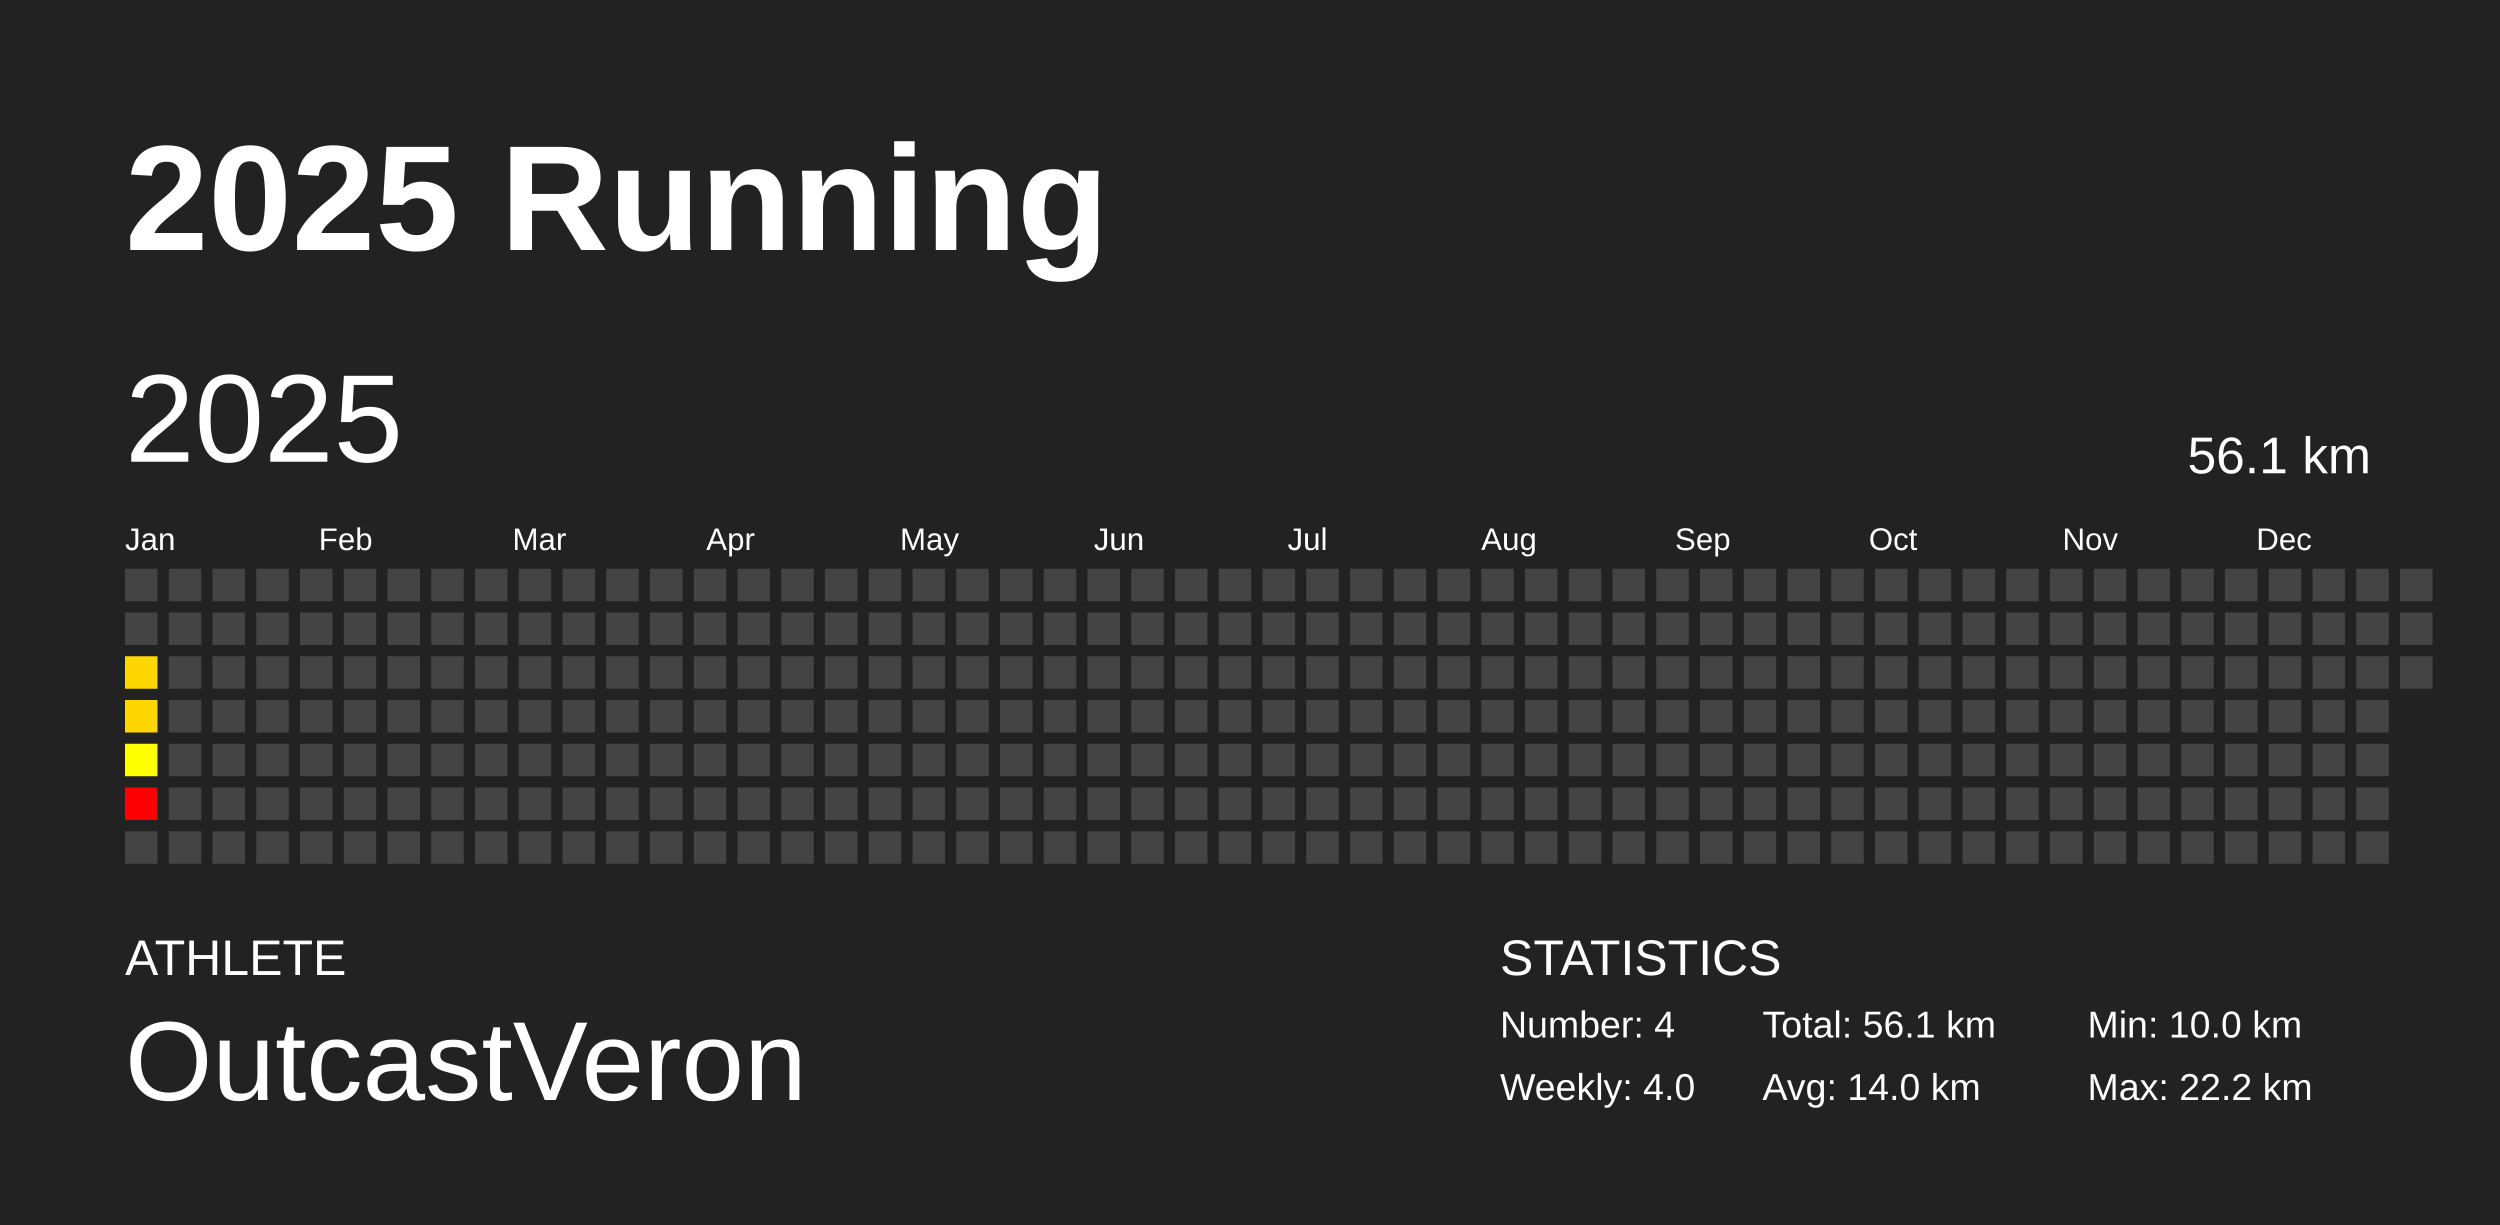
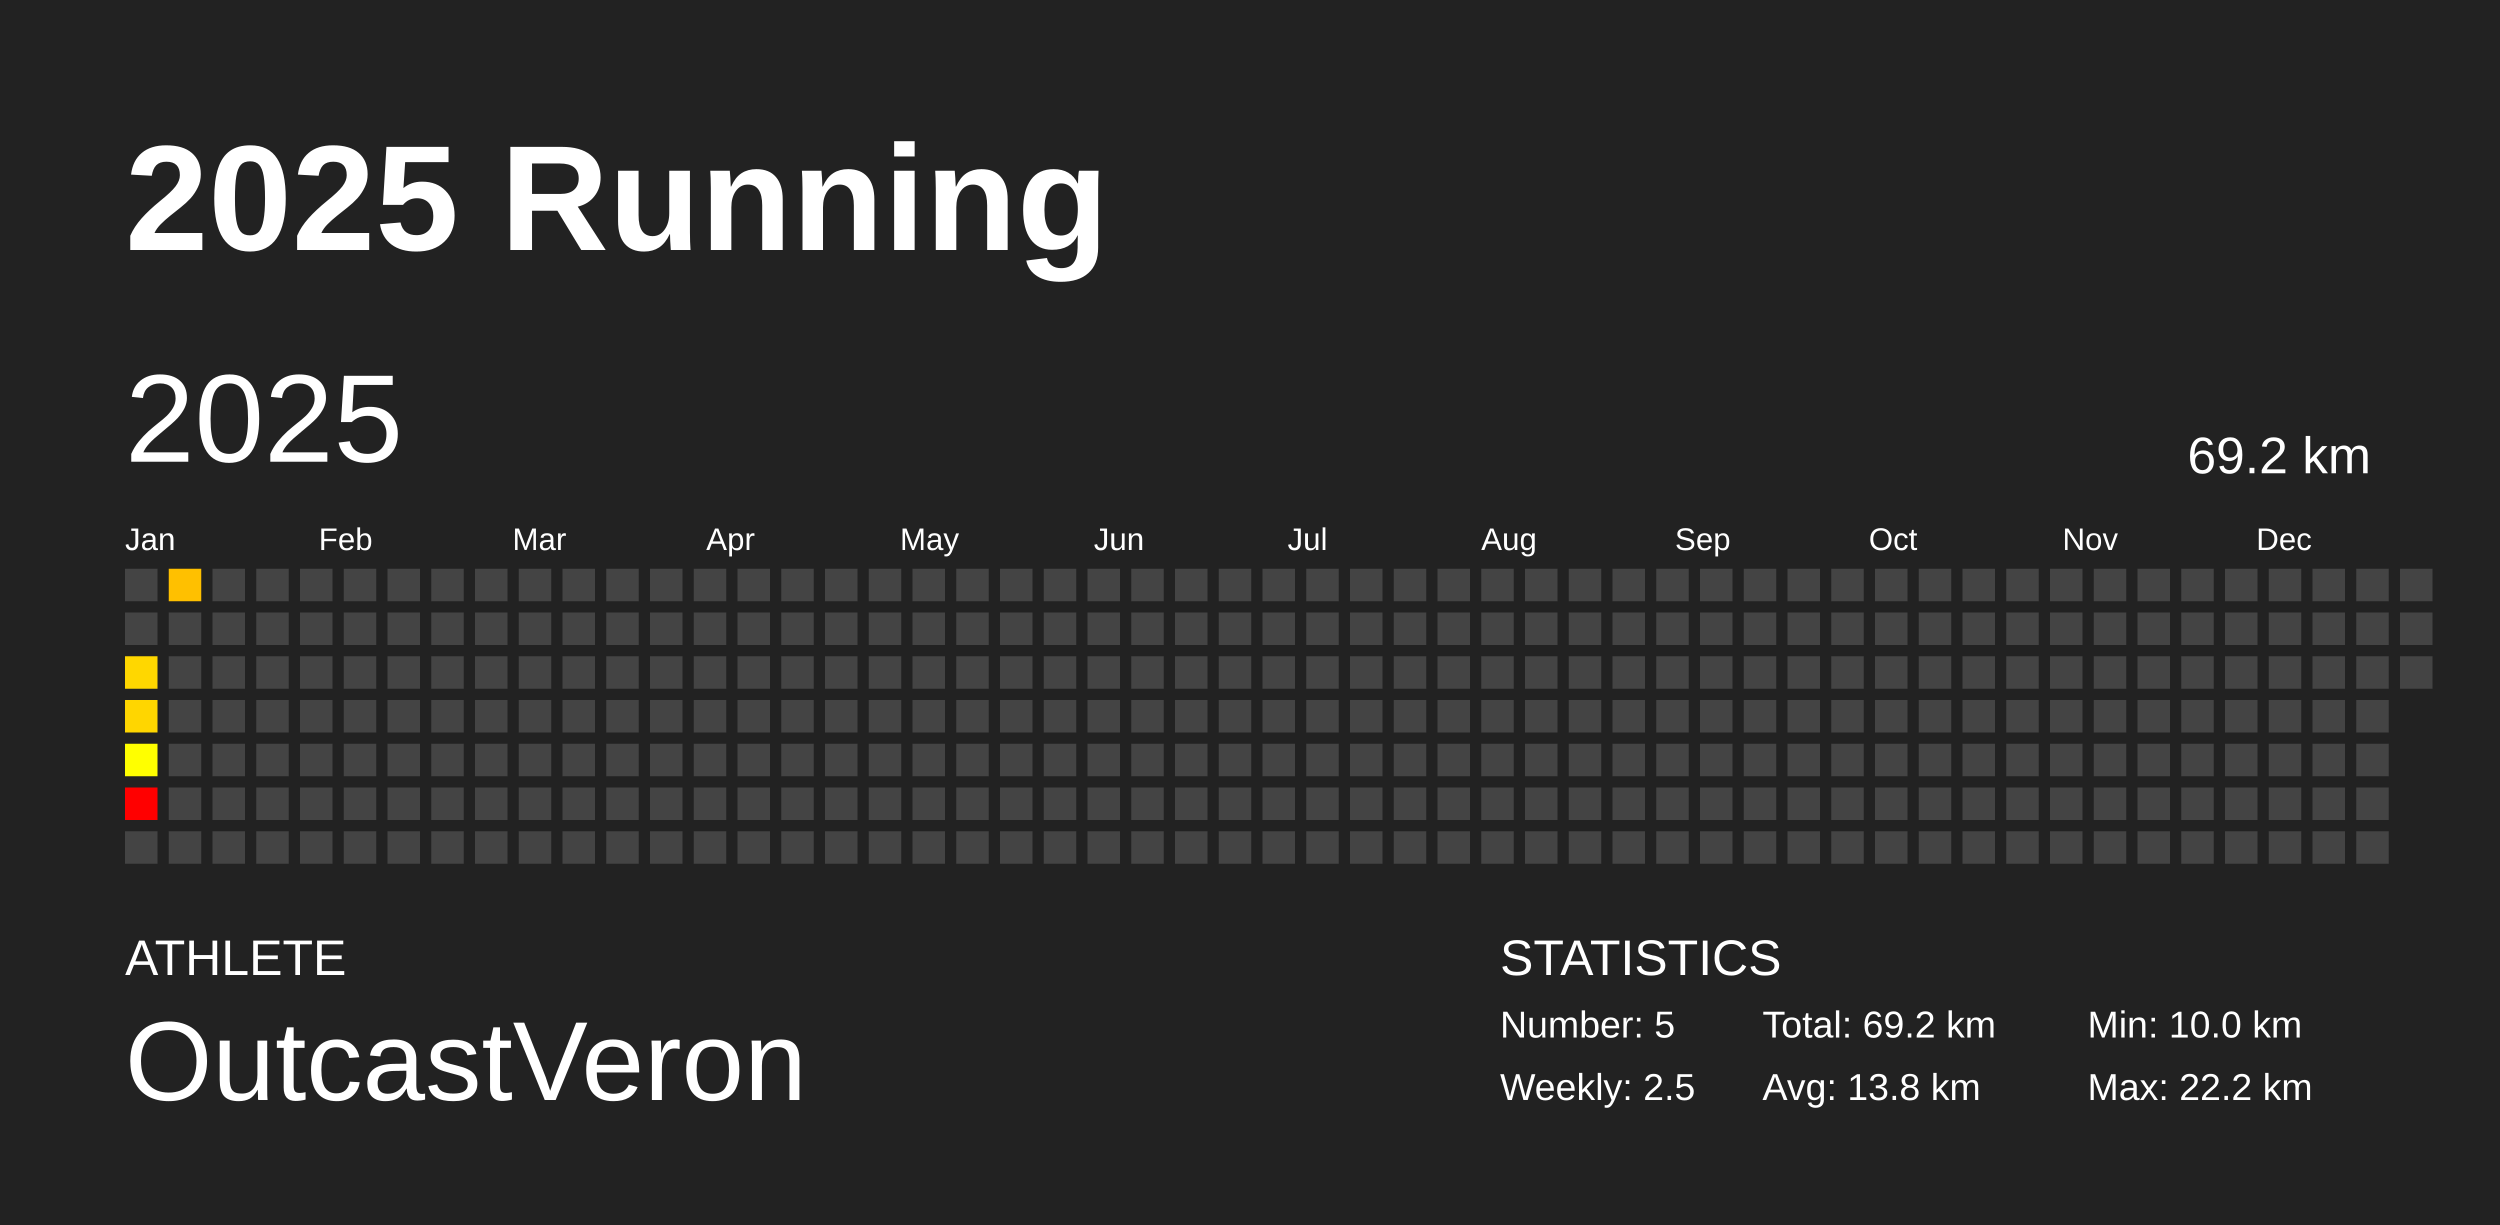
<svg xmlns="http://www.w3.org/2000/svg" baseProfile="full" height="98mm" version="1.1" viewBox="0,0,200,98" width="200mm">
  <defs />
  <rect fill="#222222" height="98" width="200" x="0" y="0" />
  <text fill="#FFFFFF" style="font-size:12px; font-family:Arial; font-weight:bold;" x="10" y="20">2025 Running</text>
  <text fill="#FFFFFF" style="font-size:4px; font-family:Arial" x="10" y="78">ATHLETE</text>
  <text fill="#FFFFFF" style="font-size:9px; font-family:Arial" x="10" y="88">OutcastVeron</text>
  <text fill="#FFFFFF" style="font-size:4px; font-family:Arial" x="120" y="78">STATISTICS</text>
-   <text fill="#FFFFFF" style="font-size:3px; font-family:Arial" x="120" y="83">Number: 4</text>
-   <text fill="#FFFFFF" style="font-size:3px; font-family:Arial" x="120" y="88">Weekly: 4.0</text>
-   <text fill="#FFFFFF" style="font-size:3px; font-family:Arial" x="141" y="83">Total: 56.1 km</text>
-   <text fill="#FFFFFF" style="font-size:3px; font-family:Arial" x="141" y="88">Avg: 14.0 km</text>
+   <text fill="#FFFFFF" style="font-size:3px; font-family:Arial" x="120" y="83">Number: 5</text>
+   <text fill="#FFFFFF" style="font-size:3px; font-family:Arial" x="120" y="88">Weekly: 2.5</text>
+   <text fill="#FFFFFF" style="font-size:3px; font-family:Arial" x="141" y="83">Total: 69.2 km</text>
+   <text fill="#FFFFFF" style="font-size:3px; font-family:Arial" x="141" y="88">Avg: 13.8 km</text>
  <text fill="#FFFFFF" style="font-size:3px; font-family:Arial" x="167" y="83">Min: 10.0 km</text>
  <text fill="#FFFFFF" style="font-size:3px; font-family:Arial" x="167" y="88">Max: 22.2 km</text>
  <text dominant-baseline="hanging" fill="#FFFFFF" style="font-size:10.0px; font-family:Arial;" x="10" y="30">2025</text>
-   <text dominant-baseline="hanging" fill="#FFFFFF" style="font-size:4.125px; font-family:Arial;" x="175" y="35">56.1 km</text>
+   <text dominant-baseline="hanging" fill="#FFFFFF" style="font-size:4.125px; font-family:Arial;" x="175" y="35">69.2 km</text>
  <text fill="#FFFFFF" style="font-size:2.5px; font-family:Arial" x="10.0" y="44">Jan</text>
  <text fill="#FFFFFF" style="font-size:2.5px; font-family:Arial" x="25.5" y="44">Feb</text>
  <text fill="#FFFFFF" style="font-size:2.5px; font-family:Arial" x="41.0" y="44">Mar</text>
  <text fill="#FFFFFF" style="font-size:2.5px; font-family:Arial" x="56.5" y="44">Apr</text>
  <text fill="#FFFFFF" style="font-size:2.5px; font-family:Arial" x="72.0" y="44">May</text>
  <text fill="#FFFFFF" style="font-size:2.5px; font-family:Arial" x="87.5" y="44">Jun</text>
  <text fill="#FFFFFF" style="font-size:2.5px; font-family:Arial" x="103.0" y="44">Jul</text>
  <text fill="#FFFFFF" style="font-size:2.5px; font-family:Arial" x="118.5" y="44">Aug</text>
  <text fill="#FFFFFF" style="font-size:2.5px; font-family:Arial" x="134.0" y="44">Sep</text>
  <text fill="#FFFFFF" style="font-size:2.5px; font-family:Arial" x="149.5" y="44">Oct</text>
  <text fill="#FFFFFF" style="font-size:2.5px; font-family:Arial" x="165.0" y="44">Nov</text>
  <text fill="#FFFFFF" style="font-size:2.5px; font-family:Arial" x="180.5" y="44">Dec</text>
  <rect fill="#444444" height="2.6" width="2.6" x="10.0" y="45.5" />
  <rect fill="#444444" height="2.6" width="2.6" x="10.0" y="49.0" />
  <rect fill="#ffd700" height="2.6" width="2.6" x="10.0" y="52.5" />
  <rect fill="#ffd600" height="2.6" width="2.6" x="10.0" y="56.0" />
  <rect fill="#ffff00" height="2.6" width="2.6" x="10.0" y="59.5" />
  <rect fill="red" height="2.6" width="2.6" x="10.0" y="63.0" />
  <rect fill="#444444" height="2.6" width="2.6" x="10.0" y="66.5" />
-   <rect fill="#444444" height="2.6" width="2.6" x="13.5" y="45.5" />
+   <rect fill="#ffc000" height="2.6" width="2.6" x="13.5" y="45.5" />
  <rect fill="#444444" height="2.6" width="2.6" x="13.5" y="49.0" />
  <rect fill="#444444" height="2.6" width="2.6" x="13.5" y="52.5" />
  <rect fill="#444444" height="2.6" width="2.6" x="13.5" y="56.0" />
  <rect fill="#444444" height="2.6" width="2.6" x="13.5" y="59.5" />
  <rect fill="#444444" height="2.6" width="2.6" x="13.5" y="63.0" />
  <rect fill="#444444" height="2.6" width="2.6" x="13.5" y="66.5" />
  <rect fill="#444444" height="2.6" width="2.6" x="17.0" y="45.5" />
  <rect fill="#444444" height="2.6" width="2.6" x="17.0" y="49.0" />
  <rect fill="#444444" height="2.6" width="2.6" x="17.0" y="52.5" />
  <rect fill="#444444" height="2.6" width="2.6" x="17.0" y="56.0" />
  <rect fill="#444444" height="2.6" width="2.6" x="17.0" y="59.5" />
  <rect fill="#444444" height="2.6" width="2.6" x="17.0" y="63.0" />
  <rect fill="#444444" height="2.6" width="2.6" x="17.0" y="66.5" />
  <rect fill="#444444" height="2.6" width="2.6" x="20.5" y="45.5" />
  <rect fill="#444444" height="2.6" width="2.6" x="20.5" y="49.0" />
  <rect fill="#444444" height="2.6" width="2.6" x="20.5" y="52.5" />
  <rect fill="#444444" height="2.6" width="2.6" x="20.5" y="56.0" />
  <rect fill="#444444" height="2.6" width="2.6" x="20.5" y="59.5" />
  <rect fill="#444444" height="2.6" width="2.6" x="20.5" y="63.0" />
  <rect fill="#444444" height="2.6" width="2.6" x="20.5" y="66.5" />
  <rect fill="#444444" height="2.6" width="2.6" x="24.0" y="45.5" />
  <rect fill="#444444" height="2.6" width="2.6" x="24.0" y="49.0" />
  <rect fill="#444444" height="2.6" width="2.6" x="24.0" y="52.5" />
  <rect fill="#444444" height="2.6" width="2.6" x="24.0" y="56.0" />
  <rect fill="#444444" height="2.6" width="2.6" x="24.0" y="59.5" />
  <rect fill="#444444" height="2.6" width="2.6" x="24.0" y="63.0" />
  <rect fill="#444444" height="2.6" width="2.6" x="24.0" y="66.5" />
  <rect fill="#444444" height="2.6" width="2.6" x="27.5" y="45.5" />
  <rect fill="#444444" height="2.6" width="2.6" x="27.5" y="49.0" />
  <rect fill="#444444" height="2.6" width="2.6" x="27.5" y="52.5" />
  <rect fill="#444444" height="2.6" width="2.6" x="27.5" y="56.0" />
  <rect fill="#444444" height="2.6" width="2.6" x="27.5" y="59.5" />
  <rect fill="#444444" height="2.6" width="2.6" x="27.5" y="63.0" />
  <rect fill="#444444" height="2.6" width="2.6" x="27.5" y="66.5" />
  <rect fill="#444444" height="2.6" width="2.6" x="31.0" y="45.5" />
  <rect fill="#444444" height="2.6" width="2.6" x="31.0" y="49.0" />
  <rect fill="#444444" height="2.6" width="2.6" x="31.0" y="52.5" />
  <rect fill="#444444" height="2.6" width="2.6" x="31.0" y="56.0" />
  <rect fill="#444444" height="2.6" width="2.6" x="31.0" y="59.5" />
  <rect fill="#444444" height="2.6" width="2.6" x="31.0" y="63.0" />
  <rect fill="#444444" height="2.6" width="2.6" x="31.0" y="66.5" />
  <rect fill="#444444" height="2.6" width="2.6" x="34.5" y="45.5" />
  <rect fill="#444444" height="2.6" width="2.6" x="34.5" y="49.0" />
  <rect fill="#444444" height="2.6" width="2.6" x="34.5" y="52.5" />
  <rect fill="#444444" height="2.6" width="2.6" x="34.5" y="56.0" />
  <rect fill="#444444" height="2.6" width="2.6" x="34.5" y="59.5" />
  <rect fill="#444444" height="2.6" width="2.6" x="34.5" y="63.0" />
  <rect fill="#444444" height="2.6" width="2.6" x="34.5" y="66.5" />
  <rect fill="#444444" height="2.6" width="2.6" x="38.0" y="45.5" />
  <rect fill="#444444" height="2.6" width="2.6" x="38.0" y="49.0" />
  <rect fill="#444444" height="2.6" width="2.6" x="38.0" y="52.5" />
  <rect fill="#444444" height="2.6" width="2.6" x="38.0" y="56.0" />
  <rect fill="#444444" height="2.6" width="2.6" x="38.0" y="59.5" />
  <rect fill="#444444" height="2.6" width="2.6" x="38.0" y="63.0" />
  <rect fill="#444444" height="2.6" width="2.6" x="38.0" y="66.5" />
  <rect fill="#444444" height="2.6" width="2.6" x="41.5" y="45.5" />
  <rect fill="#444444" height="2.6" width="2.6" x="41.5" y="49.0" />
  <rect fill="#444444" height="2.6" width="2.6" x="41.5" y="52.5" />
  <rect fill="#444444" height="2.6" width="2.6" x="41.5" y="56.0" />
  <rect fill="#444444" height="2.6" width="2.6" x="41.5" y="59.5" />
  <rect fill="#444444" height="2.6" width="2.6" x="41.5" y="63.0" />
  <rect fill="#444444" height="2.6" width="2.6" x="41.5" y="66.5" />
  <rect fill="#444444" height="2.6" width="2.6" x="45.0" y="45.5" />
  <rect fill="#444444" height="2.6" width="2.6" x="45.0" y="49.0" />
  <rect fill="#444444" height="2.6" width="2.6" x="45.0" y="52.5" />
  <rect fill="#444444" height="2.6" width="2.6" x="45.0" y="56.0" />
  <rect fill="#444444" height="2.6" width="2.6" x="45.0" y="59.5" />
  <rect fill="#444444" height="2.6" width="2.6" x="45.0" y="63.0" />
  <rect fill="#444444" height="2.6" width="2.6" x="45.0" y="66.5" />
  <rect fill="#444444" height="2.6" width="2.6" x="48.5" y="45.5" />
  <rect fill="#444444" height="2.6" width="2.6" x="48.5" y="49.0" />
  <rect fill="#444444" height="2.6" width="2.6" x="48.5" y="52.5" />
  <rect fill="#444444" height="2.6" width="2.6" x="48.5" y="56.0" />
  <rect fill="#444444" height="2.6" width="2.6" x="48.5" y="59.5" />
  <rect fill="#444444" height="2.6" width="2.6" x="48.5" y="63.0" />
  <rect fill="#444444" height="2.6" width="2.6" x="48.5" y="66.5" />
  <rect fill="#444444" height="2.6" width="2.6" x="52.0" y="45.5" />
  <rect fill="#444444" height="2.6" width="2.6" x="52.0" y="49.0" />
  <rect fill="#444444" height="2.6" width="2.6" x="52.0" y="52.5" />
  <rect fill="#444444" height="2.6" width="2.6" x="52.0" y="56.0" />
  <rect fill="#444444" height="2.6" width="2.6" x="52.0" y="59.5" />
  <rect fill="#444444" height="2.6" width="2.6" x="52.0" y="63.0" />
  <rect fill="#444444" height="2.6" width="2.6" x="52.0" y="66.5" />
  <rect fill="#444444" height="2.6" width="2.6" x="55.5" y="45.5" />
  <rect fill="#444444" height="2.6" width="2.6" x="55.5" y="49.0" />
  <rect fill="#444444" height="2.6" width="2.6" x="55.5" y="52.5" />
  <rect fill="#444444" height="2.6" width="2.6" x="55.5" y="56.0" />
  <rect fill="#444444" height="2.6" width="2.6" x="55.5" y="59.5" />
  <rect fill="#444444" height="2.6" width="2.6" x="55.5" y="63.0" />
  <rect fill="#444444" height="2.6" width="2.6" x="55.5" y="66.5" />
  <rect fill="#444444" height="2.6" width="2.6" x="59.0" y="45.5" />
  <rect fill="#444444" height="2.6" width="2.6" x="59.0" y="49.0" />
  <rect fill="#444444" height="2.6" width="2.6" x="59.0" y="52.5" />
  <rect fill="#444444" height="2.6" width="2.6" x="59.0" y="56.0" />
  <rect fill="#444444" height="2.6" width="2.6" x="59.0" y="59.5" />
  <rect fill="#444444" height="2.6" width="2.6" x="59.0" y="63.0" />
  <rect fill="#444444" height="2.6" width="2.6" x="59.0" y="66.5" />
  <rect fill="#444444" height="2.6" width="2.6" x="62.5" y="45.5" />
  <rect fill="#444444" height="2.6" width="2.6" x="62.5" y="49.0" />
  <rect fill="#444444" height="2.6" width="2.6" x="62.5" y="52.5" />
  <rect fill="#444444" height="2.6" width="2.6" x="62.5" y="56.0" />
  <rect fill="#444444" height="2.6" width="2.6" x="62.5" y="59.5" />
  <rect fill="#444444" height="2.6" width="2.6" x="62.5" y="63.0" />
  <rect fill="#444444" height="2.6" width="2.6" x="62.5" y="66.5" />
  <rect fill="#444444" height="2.6" width="2.6" x="66.0" y="45.5" />
  <rect fill="#444444" height="2.6" width="2.6" x="66.0" y="49.0" />
  <rect fill="#444444" height="2.6" width="2.6" x="66.0" y="52.5" />
  <rect fill="#444444" height="2.6" width="2.6" x="66.0" y="56.0" />
  <rect fill="#444444" height="2.6" width="2.6" x="66.0" y="59.5" />
  <rect fill="#444444" height="2.6" width="2.6" x="66.0" y="63.0" />
  <rect fill="#444444" height="2.6" width="2.6" x="66.0" y="66.5" />
  <rect fill="#444444" height="2.6" width="2.6" x="69.5" y="45.5" />
  <rect fill="#444444" height="2.6" width="2.6" x="69.5" y="49.0" />
  <rect fill="#444444" height="2.6" width="2.6" x="69.5" y="52.5" />
  <rect fill="#444444" height="2.6" width="2.6" x="69.5" y="56.0" />
  <rect fill="#444444" height="2.6" width="2.6" x="69.5" y="59.5" />
  <rect fill="#444444" height="2.6" width="2.6" x="69.5" y="63.0" />
  <rect fill="#444444" height="2.6" width="2.6" x="69.5" y="66.5" />
  <rect fill="#444444" height="2.6" width="2.6" x="73.0" y="45.5" />
  <rect fill="#444444" height="2.6" width="2.6" x="73.0" y="49.0" />
  <rect fill="#444444" height="2.6" width="2.6" x="73.0" y="52.5" />
  <rect fill="#444444" height="2.6" width="2.6" x="73.0" y="56.0" />
  <rect fill="#444444" height="2.6" width="2.6" x="73.0" y="59.5" />
  <rect fill="#444444" height="2.6" width="2.6" x="73.0" y="63.0" />
  <rect fill="#444444" height="2.6" width="2.6" x="73.0" y="66.5" />
  <rect fill="#444444" height="2.6" width="2.6" x="76.5" y="45.5" />
  <rect fill="#444444" height="2.6" width="2.6" x="76.5" y="49.0" />
  <rect fill="#444444" height="2.6" width="2.6" x="76.5" y="52.5" />
  <rect fill="#444444" height="2.6" width="2.6" x="76.5" y="56.0" />
  <rect fill="#444444" height="2.6" width="2.6" x="76.5" y="59.5" />
  <rect fill="#444444" height="2.6" width="2.6" x="76.5" y="63.0" />
  <rect fill="#444444" height="2.6" width="2.6" x="76.5" y="66.5" />
  <rect fill="#444444" height="2.6" width="2.6" x="80.0" y="45.5" />
  <rect fill="#444444" height="2.6" width="2.6" x="80.0" y="49.0" />
  <rect fill="#444444" height="2.6" width="2.6" x="80.0" y="52.5" />
  <rect fill="#444444" height="2.6" width="2.6" x="80.0" y="56.0" />
  <rect fill="#444444" height="2.6" width="2.6" x="80.0" y="59.5" />
  <rect fill="#444444" height="2.6" width="2.6" x="80.0" y="63.0" />
  <rect fill="#444444" height="2.6" width="2.6" x="80.0" y="66.5" />
  <rect fill="#444444" height="2.6" width="2.6" x="83.5" y="45.5" />
  <rect fill="#444444" height="2.6" width="2.6" x="83.5" y="49.0" />
  <rect fill="#444444" height="2.6" width="2.6" x="83.5" y="52.5" />
  <rect fill="#444444" height="2.6" width="2.6" x="83.5" y="56.0" />
  <rect fill="#444444" height="2.6" width="2.6" x="83.5" y="59.5" />
  <rect fill="#444444" height="2.6" width="2.6" x="83.5" y="63.0" />
  <rect fill="#444444" height="2.6" width="2.6" x="83.5" y="66.5" />
  <rect fill="#444444" height="2.6" width="2.6" x="87.0" y="45.5" />
  <rect fill="#444444" height="2.6" width="2.6" x="87.0" y="49.0" />
  <rect fill="#444444" height="2.6" width="2.6" x="87.0" y="52.5" />
  <rect fill="#444444" height="2.6" width="2.6" x="87.0" y="56.0" />
  <rect fill="#444444" height="2.6" width="2.6" x="87.0" y="59.5" />
  <rect fill="#444444" height="2.6" width="2.6" x="87.0" y="63.0" />
  <rect fill="#444444" height="2.6" width="2.6" x="87.0" y="66.5" />
  <rect fill="#444444" height="2.6" width="2.6" x="90.5" y="45.5" />
  <rect fill="#444444" height="2.6" width="2.6" x="90.5" y="49.0" />
  <rect fill="#444444" height="2.6" width="2.6" x="90.5" y="52.5" />
  <rect fill="#444444" height="2.6" width="2.6" x="90.5" y="56.0" />
  <rect fill="#444444" height="2.6" width="2.6" x="90.5" y="59.5" />
  <rect fill="#444444" height="2.6" width="2.6" x="90.5" y="63.0" />
  <rect fill="#444444" height="2.6" width="2.6" x="90.5" y="66.5" />
  <rect fill="#444444" height="2.6" width="2.6" x="94.0" y="45.5" />
  <rect fill="#444444" height="2.6" width="2.6" x="94.0" y="49.0" />
  <rect fill="#444444" height="2.6" width="2.6" x="94.0" y="52.5" />
  <rect fill="#444444" height="2.6" width="2.6" x="94.0" y="56.0" />
  <rect fill="#444444" height="2.6" width="2.6" x="94.0" y="59.5" />
  <rect fill="#444444" height="2.6" width="2.6" x="94.0" y="63.0" />
  <rect fill="#444444" height="2.6" width="2.6" x="94.0" y="66.5" />
  <rect fill="#444444" height="2.6" width="2.6" x="97.5" y="45.5" />
  <rect fill="#444444" height="2.6" width="2.6" x="97.5" y="49.0" />
  <rect fill="#444444" height="2.6" width="2.6" x="97.5" y="52.5" />
  <rect fill="#444444" height="2.6" width="2.6" x="97.5" y="56.0" />
  <rect fill="#444444" height="2.6" width="2.6" x="97.5" y="59.5" />
  <rect fill="#444444" height="2.6" width="2.6" x="97.5" y="63.0" />
  <rect fill="#444444" height="2.6" width="2.6" x="97.5" y="66.5" />
  <rect fill="#444444" height="2.6" width="2.6" x="101.0" y="45.5" />
  <rect fill="#444444" height="2.6" width="2.6" x="101.0" y="49.0" />
  <rect fill="#444444" height="2.6" width="2.6" x="101.0" y="52.5" />
  <rect fill="#444444" height="2.6" width="2.6" x="101.0" y="56.0" />
  <rect fill="#444444" height="2.6" width="2.6" x="101.0" y="59.5" />
  <rect fill="#444444" height="2.6" width="2.6" x="101.0" y="63.0" />
  <rect fill="#444444" height="2.6" width="2.6" x="101.0" y="66.5" />
  <rect fill="#444444" height="2.6" width="2.6" x="104.5" y="45.5" />
  <rect fill="#444444" height="2.6" width="2.6" x="104.5" y="49.0" />
  <rect fill="#444444" height="2.6" width="2.6" x="104.5" y="52.5" />
  <rect fill="#444444" height="2.6" width="2.6" x="104.5" y="56.0" />
  <rect fill="#444444" height="2.6" width="2.6" x="104.5" y="59.5" />
  <rect fill="#444444" height="2.6" width="2.6" x="104.5" y="63.0" />
  <rect fill="#444444" height="2.6" width="2.6" x="104.5" y="66.5" />
  <rect fill="#444444" height="2.6" width="2.6" x="108.0" y="45.5" />
  <rect fill="#444444" height="2.6" width="2.6" x="108.0" y="49.0" />
  <rect fill="#444444" height="2.6" width="2.6" x="108.0" y="52.5" />
  <rect fill="#444444" height="2.6" width="2.6" x="108.0" y="56.0" />
  <rect fill="#444444" height="2.6" width="2.6" x="108.0" y="59.5" />
  <rect fill="#444444" height="2.6" width="2.6" x="108.0" y="63.0" />
  <rect fill="#444444" height="2.6" width="2.6" x="108.0" y="66.5" />
  <rect fill="#444444" height="2.6" width="2.6" x="111.5" y="45.5" />
  <rect fill="#444444" height="2.6" width="2.6" x="111.5" y="49.0" />
  <rect fill="#444444" height="2.6" width="2.6" x="111.5" y="52.5" />
  <rect fill="#444444" height="2.6" width="2.6" x="111.5" y="56.0" />
  <rect fill="#444444" height="2.6" width="2.6" x="111.5" y="59.5" />
  <rect fill="#444444" height="2.6" width="2.6" x="111.5" y="63.0" />
  <rect fill="#444444" height="2.6" width="2.6" x="111.5" y="66.5" />
  <rect fill="#444444" height="2.6" width="2.6" x="115.0" y="45.5" />
  <rect fill="#444444" height="2.6" width="2.6" x="115.0" y="49.0" />
  <rect fill="#444444" height="2.6" width="2.6" x="115.0" y="52.5" />
  <rect fill="#444444" height="2.6" width="2.6" x="115.0" y="56.0" />
  <rect fill="#444444" height="2.6" width="2.6" x="115.0" y="59.5" />
  <rect fill="#444444" height="2.6" width="2.6" x="115.0" y="63.0" />
  <rect fill="#444444" height="2.6" width="2.6" x="115.0" y="66.5" />
  <rect fill="#444444" height="2.6" width="2.6" x="118.5" y="45.5" />
  <rect fill="#444444" height="2.6" width="2.6" x="118.5" y="49.0" />
  <rect fill="#444444" height="2.6" width="2.6" x="118.5" y="52.5" />
  <rect fill="#444444" height="2.6" width="2.6" x="118.5" y="56.0" />
  <rect fill="#444444" height="2.6" width="2.6" x="118.5" y="59.5" />
  <rect fill="#444444" height="2.6" width="2.6" x="118.5" y="63.0" />
  <rect fill="#444444" height="2.6" width="2.6" x="118.5" y="66.5" />
  <rect fill="#444444" height="2.6" width="2.6" x="122.0" y="45.5" />
  <rect fill="#444444" height="2.6" width="2.6" x="122.0" y="49.0" />
  <rect fill="#444444" height="2.6" width="2.6" x="122.0" y="52.5" />
  <rect fill="#444444" height="2.6" width="2.6" x="122.0" y="56.0" />
  <rect fill="#444444" height="2.6" width="2.6" x="122.0" y="59.5" />
  <rect fill="#444444" height="2.6" width="2.6" x="122.0" y="63.0" />
  <rect fill="#444444" height="2.6" width="2.6" x="122.0" y="66.5" />
  <rect fill="#444444" height="2.6" width="2.6" x="125.5" y="45.5" />
  <rect fill="#444444" height="2.6" width="2.6" x="125.5" y="49.0" />
  <rect fill="#444444" height="2.6" width="2.6" x="125.5" y="52.5" />
  <rect fill="#444444" height="2.6" width="2.6" x="125.5" y="56.0" />
  <rect fill="#444444" height="2.6" width="2.6" x="125.5" y="59.5" />
  <rect fill="#444444" height="2.6" width="2.6" x="125.5" y="63.0" />
  <rect fill="#444444" height="2.6" width="2.6" x="125.5" y="66.5" />
  <rect fill="#444444" height="2.6" width="2.6" x="129.0" y="45.5" />
  <rect fill="#444444" height="2.6" width="2.6" x="129.0" y="49.0" />
  <rect fill="#444444" height="2.6" width="2.6" x="129.0" y="52.5" />
  <rect fill="#444444" height="2.6" width="2.6" x="129.0" y="56.0" />
  <rect fill="#444444" height="2.6" width="2.6" x="129.0" y="59.5" />
  <rect fill="#444444" height="2.6" width="2.6" x="129.0" y="63.0" />
  <rect fill="#444444" height="2.6" width="2.6" x="129.0" y="66.5" />
  <rect fill="#444444" height="2.6" width="2.6" x="132.5" y="45.5" />
  <rect fill="#444444" height="2.6" width="2.6" x="132.5" y="49.0" />
  <rect fill="#444444" height="2.6" width="2.6" x="132.5" y="52.5" />
  <rect fill="#444444" height="2.6" width="2.6" x="132.5" y="56.0" />
  <rect fill="#444444" height="2.6" width="2.6" x="132.5" y="59.5" />
  <rect fill="#444444" height="2.6" width="2.6" x="132.5" y="63.0" />
  <rect fill="#444444" height="2.6" width="2.6" x="132.5" y="66.5" />
  <rect fill="#444444" height="2.6" width="2.6" x="136.0" y="45.5" />
  <rect fill="#444444" height="2.6" width="2.6" x="136.0" y="49.0" />
  <rect fill="#444444" height="2.6" width="2.6" x="136.0" y="52.5" />
  <rect fill="#444444" height="2.6" width="2.6" x="136.0" y="56.0" />
  <rect fill="#444444" height="2.6" width="2.6" x="136.0" y="59.5" />
  <rect fill="#444444" height="2.6" width="2.6" x="136.0" y="63.0" />
  <rect fill="#444444" height="2.6" width="2.6" x="136.0" y="66.5" />
  <rect fill="#444444" height="2.6" width="2.6" x="139.5" y="45.5" />
  <rect fill="#444444" height="2.6" width="2.6" x="139.5" y="49.0" />
  <rect fill="#444444" height="2.6" width="2.6" x="139.5" y="52.5" />
  <rect fill="#444444" height="2.6" width="2.6" x="139.5" y="56.0" />
  <rect fill="#444444" height="2.6" width="2.6" x="139.5" y="59.5" />
  <rect fill="#444444" height="2.6" width="2.6" x="139.5" y="63.0" />
  <rect fill="#444444" height="2.6" width="2.6" x="139.5" y="66.5" />
  <rect fill="#444444" height="2.6" width="2.6" x="143.0" y="45.5" />
  <rect fill="#444444" height="2.6" width="2.6" x="143.0" y="49.0" />
  <rect fill="#444444" height="2.6" width="2.6" x="143.0" y="52.5" />
  <rect fill="#444444" height="2.6" width="2.6" x="143.0" y="56.0" />
  <rect fill="#444444" height="2.6" width="2.6" x="143.0" y="59.5" />
  <rect fill="#444444" height="2.6" width="2.6" x="143.0" y="63.0" />
  <rect fill="#444444" height="2.6" width="2.6" x="143.0" y="66.5" />
  <rect fill="#444444" height="2.6" width="2.6" x="146.5" y="45.5" />
  <rect fill="#444444" height="2.6" width="2.6" x="146.5" y="49.0" />
  <rect fill="#444444" height="2.6" width="2.6" x="146.5" y="52.5" />
  <rect fill="#444444" height="2.6" width="2.6" x="146.5" y="56.0" />
  <rect fill="#444444" height="2.6" width="2.6" x="146.5" y="59.5" />
  <rect fill="#444444" height="2.6" width="2.6" x="146.5" y="63.0" />
  <rect fill="#444444" height="2.6" width="2.6" x="146.5" y="66.5" />
  <rect fill="#444444" height="2.6" width="2.6" x="150.0" y="45.5" />
  <rect fill="#444444" height="2.6" width="2.6" x="150.0" y="49.0" />
  <rect fill="#444444" height="2.6" width="2.6" x="150.0" y="52.5" />
  <rect fill="#444444" height="2.6" width="2.6" x="150.0" y="56.0" />
  <rect fill="#444444" height="2.6" width="2.6" x="150.0" y="59.5" />
  <rect fill="#444444" height="2.6" width="2.6" x="150.0" y="63.0" />
  <rect fill="#444444" height="2.6" width="2.6" x="150.0" y="66.5" />
  <rect fill="#444444" height="2.6" width="2.6" x="153.5" y="45.5" />
  <rect fill="#444444" height="2.6" width="2.6" x="153.5" y="49.0" />
  <rect fill="#444444" height="2.6" width="2.6" x="153.5" y="52.5" />
  <rect fill="#444444" height="2.6" width="2.6" x="153.5" y="56.0" />
  <rect fill="#444444" height="2.6" width="2.6" x="153.5" y="59.5" />
  <rect fill="#444444" height="2.6" width="2.6" x="153.5" y="63.0" />
  <rect fill="#444444" height="2.6" width="2.6" x="153.5" y="66.5" />
  <rect fill="#444444" height="2.6" width="2.6" x="157.0" y="45.5" />
  <rect fill="#444444" height="2.6" width="2.6" x="157.0" y="49.0" />
  <rect fill="#444444" height="2.6" width="2.6" x="157.0" y="52.5" />
  <rect fill="#444444" height="2.6" width="2.6" x="157.0" y="56.0" />
  <rect fill="#444444" height="2.6" width="2.6" x="157.0" y="59.5" />
  <rect fill="#444444" height="2.6" width="2.6" x="157.0" y="63.0" />
  <rect fill="#444444" height="2.6" width="2.6" x="157.0" y="66.5" />
  <rect fill="#444444" height="2.6" width="2.6" x="160.5" y="45.5" />
  <rect fill="#444444" height="2.6" width="2.6" x="160.5" y="49.0" />
  <rect fill="#444444" height="2.6" width="2.6" x="160.5" y="52.5" />
  <rect fill="#444444" height="2.6" width="2.6" x="160.5" y="56.0" />
  <rect fill="#444444" height="2.6" width="2.6" x="160.5" y="59.5" />
  <rect fill="#444444" height="2.6" width="2.6" x="160.5" y="63.0" />
  <rect fill="#444444" height="2.6" width="2.6" x="160.5" y="66.5" />
  <rect fill="#444444" height="2.6" width="2.6" x="164.0" y="45.5" />
  <rect fill="#444444" height="2.6" width="2.6" x="164.0" y="49.0" />
  <rect fill="#444444" height="2.6" width="2.6" x="164.0" y="52.5" />
  <rect fill="#444444" height="2.6" width="2.6" x="164.0" y="56.0" />
  <rect fill="#444444" height="2.6" width="2.6" x="164.0" y="59.5" />
  <rect fill="#444444" height="2.6" width="2.6" x="164.0" y="63.0" />
  <rect fill="#444444" height="2.6" width="2.6" x="164.0" y="66.5" />
  <rect fill="#444444" height="2.6" width="2.6" x="167.5" y="45.5" />
  <rect fill="#444444" height="2.6" width="2.6" x="167.5" y="49.0" />
  <rect fill="#444444" height="2.6" width="2.6" x="167.5" y="52.5" />
  <rect fill="#444444" height="2.6" width="2.6" x="167.5" y="56.0" />
  <rect fill="#444444" height="2.6" width="2.6" x="167.5" y="59.5" />
  <rect fill="#444444" height="2.6" width="2.6" x="167.5" y="63.0" />
  <rect fill="#444444" height="2.6" width="2.6" x="167.5" y="66.5" />
  <rect fill="#444444" height="2.6" width="2.6" x="171.0" y="45.5" />
  <rect fill="#444444" height="2.6" width="2.6" x="171.0" y="49.0" />
  <rect fill="#444444" height="2.6" width="2.6" x="171.0" y="52.5" />
  <rect fill="#444444" height="2.6" width="2.6" x="171.0" y="56.0" />
  <rect fill="#444444" height="2.6" width="2.6" x="171.0" y="59.5" />
  <rect fill="#444444" height="2.6" width="2.6" x="171.0" y="63.0" />
  <rect fill="#444444" height="2.6" width="2.6" x="171.0" y="66.5" />
  <rect fill="#444444" height="2.6" width="2.6" x="174.5" y="45.5" />
  <rect fill="#444444" height="2.6" width="2.6" x="174.5" y="49.0" />
  <rect fill="#444444" height="2.6" width="2.6" x="174.5" y="52.5" />
  <rect fill="#444444" height="2.6" width="2.6" x="174.5" y="56.0" />
  <rect fill="#444444" height="2.6" width="2.6" x="174.5" y="59.5" />
  <rect fill="#444444" height="2.6" width="2.6" x="174.5" y="63.0" />
  <rect fill="#444444" height="2.6" width="2.6" x="174.5" y="66.5" />
  <rect fill="#444444" height="2.6" width="2.6" x="178.0" y="45.5" />
  <rect fill="#444444" height="2.6" width="2.6" x="178.0" y="49.0" />
  <rect fill="#444444" height="2.6" width="2.6" x="178.0" y="52.5" />
  <rect fill="#444444" height="2.6" width="2.6" x="178.0" y="56.0" />
  <rect fill="#444444" height="2.6" width="2.6" x="178.0" y="59.5" />
  <rect fill="#444444" height="2.6" width="2.6" x="178.0" y="63.0" />
  <rect fill="#444444" height="2.6" width="2.6" x="178.0" y="66.5" />
  <rect fill="#444444" height="2.6" width="2.6" x="181.5" y="45.5" />
  <rect fill="#444444" height="2.6" width="2.6" x="181.5" y="49.0" />
  <rect fill="#444444" height="2.6" width="2.6" x="181.5" y="52.5" />
  <rect fill="#444444" height="2.6" width="2.6" x="181.5" y="56.0" />
  <rect fill="#444444" height="2.6" width="2.6" x="181.5" y="59.5" />
  <rect fill="#444444" height="2.6" width="2.6" x="181.5" y="63.0" />
  <rect fill="#444444" height="2.6" width="2.6" x="181.5" y="66.5" />
  <rect fill="#444444" height="2.6" width="2.6" x="185.0" y="45.5" />
  <rect fill="#444444" height="2.6" width="2.6" x="185.0" y="49.0" />
  <rect fill="#444444" height="2.6" width="2.6" x="185.0" y="52.5" />
  <rect fill="#444444" height="2.6" width="2.6" x="185.0" y="56.0" />
  <rect fill="#444444" height="2.6" width="2.6" x="185.0" y="59.5" />
  <rect fill="#444444" height="2.6" width="2.6" x="185.0" y="63.0" />
  <rect fill="#444444" height="2.6" width="2.6" x="185.0" y="66.5" />
  <rect fill="#444444" height="2.6" width="2.6" x="188.5" y="45.5" />
  <rect fill="#444444" height="2.6" width="2.6" x="188.5" y="49.0" />
  <rect fill="#444444" height="2.6" width="2.6" x="188.5" y="52.5" />
  <rect fill="#444444" height="2.6" width="2.6" x="188.5" y="56.0" />
  <rect fill="#444444" height="2.6" width="2.6" x="188.5" y="59.5" />
  <rect fill="#444444" height="2.6" width="2.6" x="188.5" y="63.0" />
  <rect fill="#444444" height="2.6" width="2.6" x="188.5" y="66.5" />
  <rect fill="#444444" height="2.6" width="2.6" x="192.0" y="45.5" />
  <rect fill="#444444" height="2.6" width="2.6" x="192.0" y="49.0" />
  <rect fill="#444444" height="2.6" width="2.6" x="192.0" y="52.5" />
</svg>
